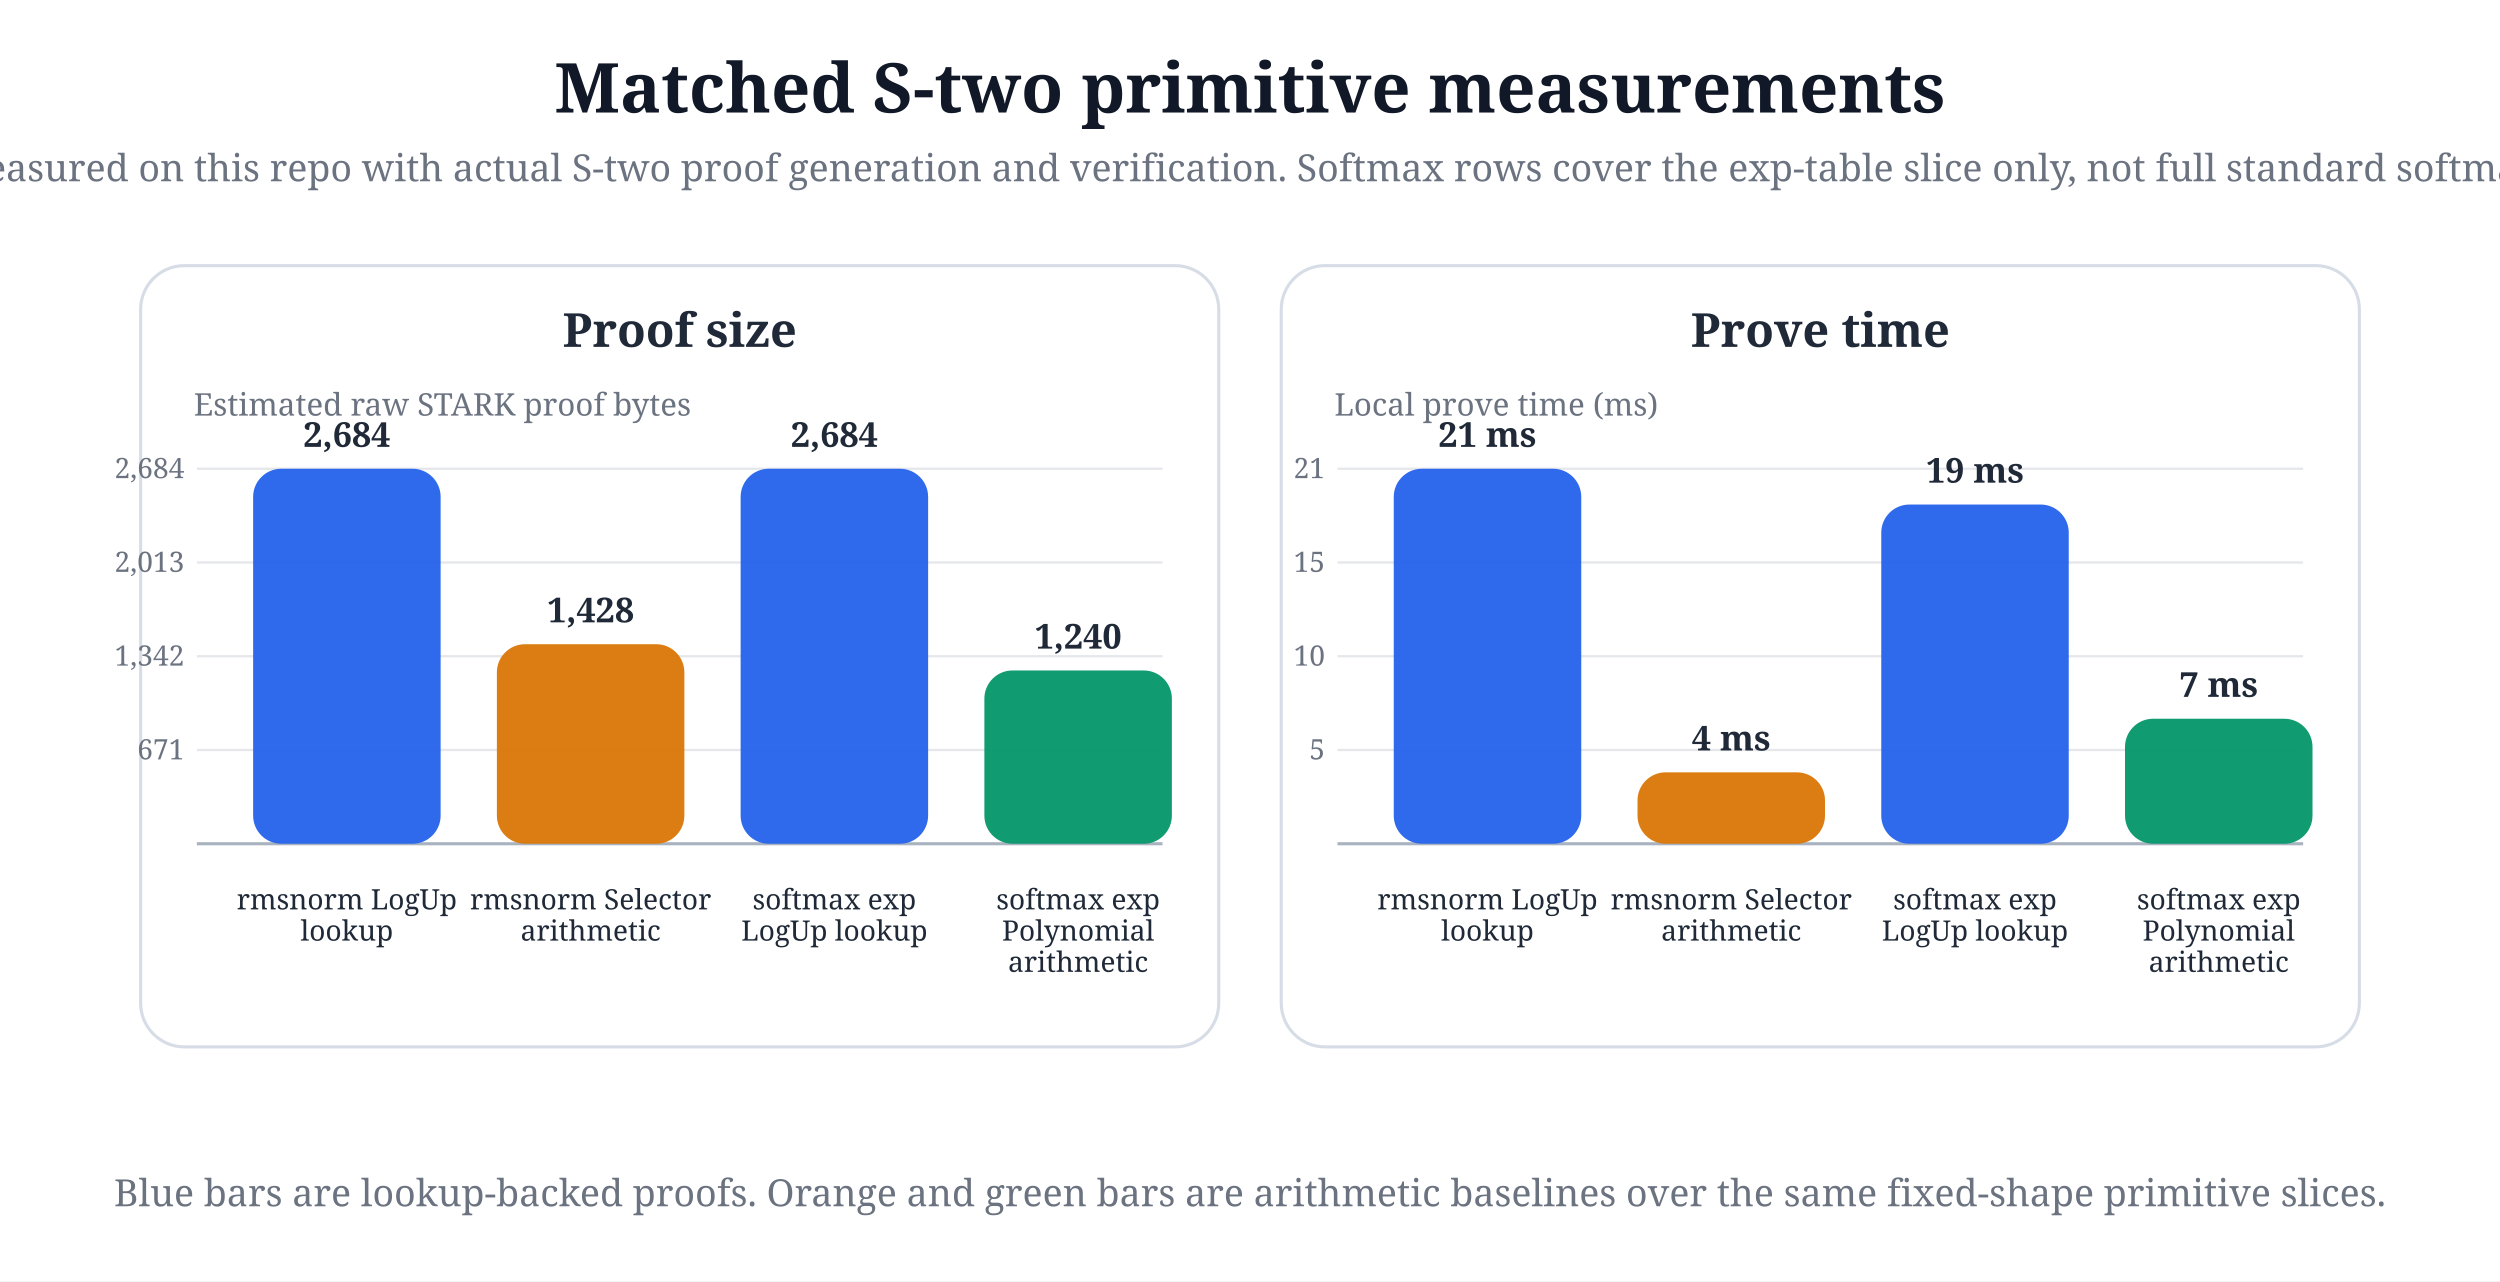
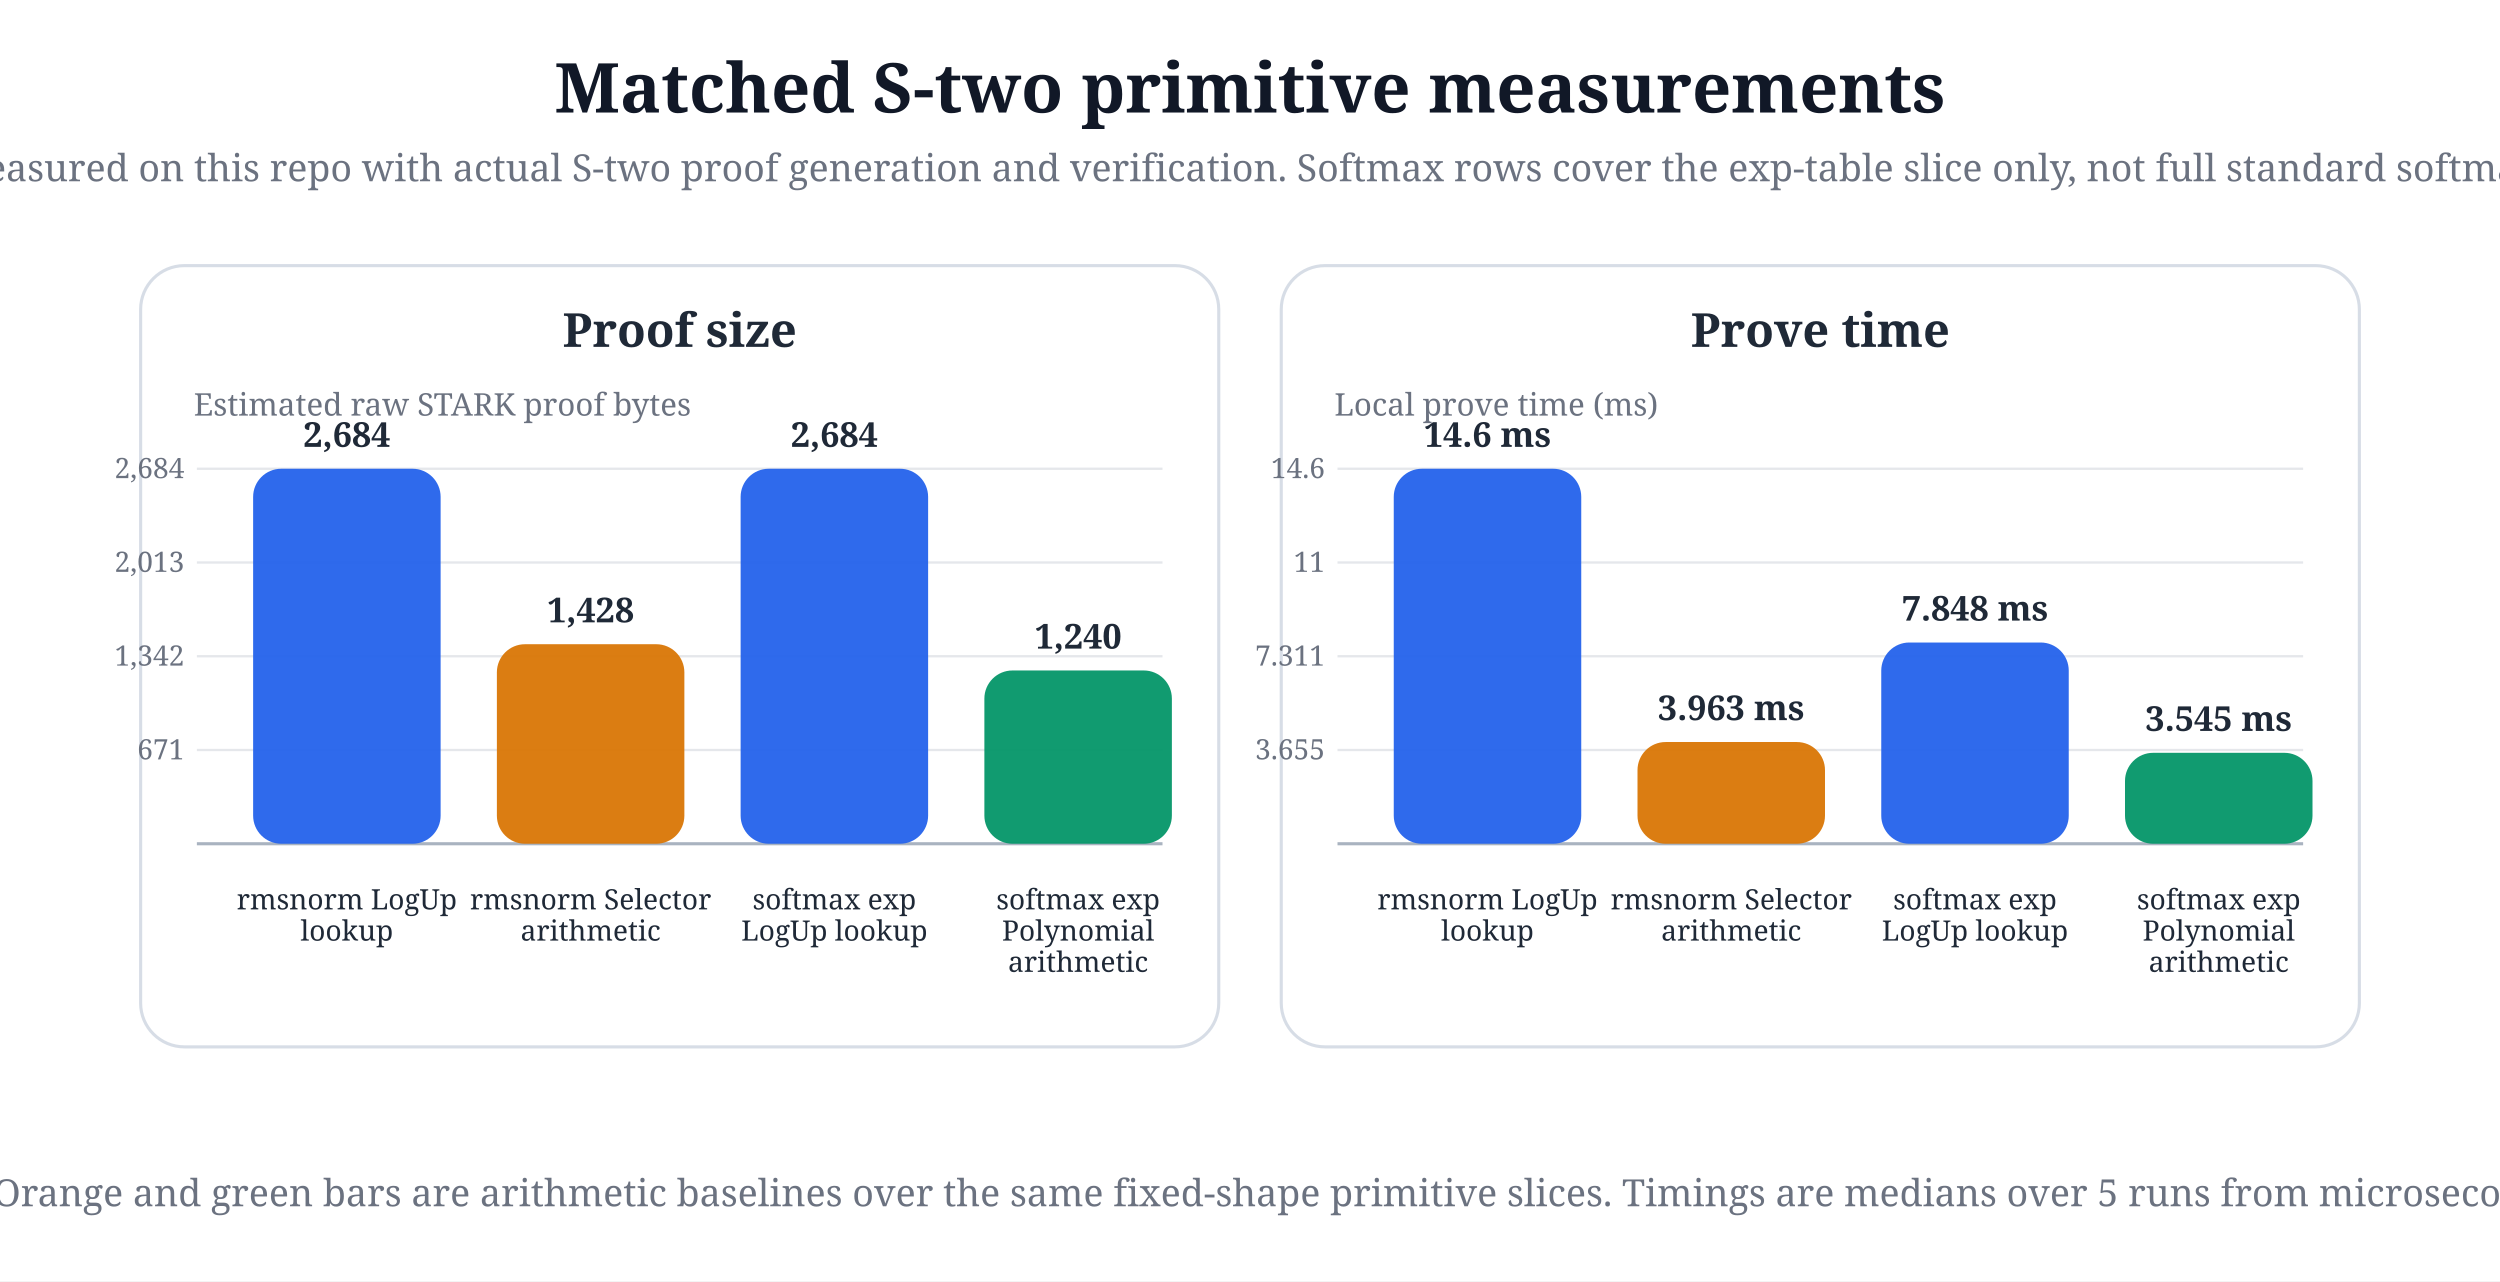
<svg xmlns="http://www.w3.org/2000/svg" width="1600" height="820" viewBox="0 0 1600 820">
  <rect width="100%" height="100%" fill="white" />
  <text x="800.0" y="72" text-anchor="middle" font-family="STIX Two Text, Georgia, serif" font-size="44" font-weight="700" fill="#111827">
    Matched S-two primitive measurements
  </text>
  <text x="800.0" y="116" text-anchor="middle" font-family="STIX Two Text, Georgia, serif" font-size="24" fill="#6B7280">
    Measured on this repo with actual S-two proof generation and verification. Softmax rows cover the exp-table slice only, not full standard softmax.
  </text>
  <rect x="90" y="170" width="690" height="500" rx="28" fill="white" stroke="#D7DDE6" stroke-width="2" />
  <text x="435.0" y="222.0" text-anchor="middle" font-family="STIX Two Text, Georgia, serif" font-size="30" font-weight="600" fill="#1F2937">Proof size</text>
  <text x="124.0" y="266.0" text-anchor="start" font-family="STIX Two Text, Georgia, serif" font-size="20" font-weight="400" fill="#6B7280">Estimated raw STARK proof bytes</text>
  <line x1="126" y1="540" x2="744" y2="540" stroke="#A9B3C0" stroke-width="2" />
  <line x1="126" y1="480.0" x2="744" y2="480.0" stroke="#E5E7EB" stroke-width="1.5" />
  <text x="118" y="486.0" text-anchor="end" font-family="STIX Two Text, Georgia, serif" font-size="18" fill="#6B7280">671</text>
  <line x1="126" y1="420.0" x2="744" y2="420.0" stroke="#E5E7EB" stroke-width="1.5" />
  <text x="118" y="426.0" text-anchor="end" font-family="STIX Two Text, Georgia, serif" font-size="18" fill="#6B7280">1,342</text>
  <line x1="126" y1="360.0" x2="744" y2="360.0" stroke="#E5E7EB" stroke-width="1.5" />
  <text x="118" y="366.0" text-anchor="end" font-family="STIX Two Text, Georgia, serif" font-size="18" fill="#6B7280">2,013</text>
  <line x1="126" y1="300.0" x2="744" y2="300.0" stroke="#E5E7EB" stroke-width="1.5" />
  <text x="118" y="306.0" text-anchor="end" font-family="STIX Two Text, Georgia, serif" font-size="18" fill="#6B7280">2,684</text>
  <rect x="162" y="300.0" width="120" height="240.0" rx="18" fill="#2563EB" opacity="0.95" />
  <text x="222.0" y="286.0" text-anchor="middle" font-family="STIX Two Text, Georgia, serif" font-size="22" font-weight="600" fill="#1F2937">2,684</text>
  <text x="222.0" y="582.0" text-anchor="middle" font-family="STIX Two Text, Georgia, serif" font-size="18" font-weight="400" fill="#1F2937">rmsnorm LogUp</text>
  <text x="222.0" y="602.0" text-anchor="middle" font-family="STIX Two Text, Georgia, serif" font-size="18" font-weight="400" fill="#1F2937">lookup</text>
  <rect x="318" y="412.3" width="120" height="127.7" rx="18" fill="#D97706" opacity="0.95" />
  <text x="378.0" y="398.3" text-anchor="middle" font-family="STIX Two Text, Georgia, serif" font-size="22" font-weight="600" fill="#1F2937">1,428</text>
  <text x="378.0" y="582.0" text-anchor="middle" font-family="STIX Two Text, Georgia, serif" font-size="18" font-weight="400" fill="#1F2937">rmsnorm Selector</text>
  <text x="378.0" y="602.0" text-anchor="middle" font-family="STIX Two Text, Georgia, serif" font-size="18" font-weight="400" fill="#1F2937">arithmetic</text>
  <rect x="474" y="300.0" width="120" height="240.0" rx="18" fill="#2563EB" opacity="0.95" />
  <text x="534.0" y="286.0" text-anchor="middle" font-family="STIX Two Text, Georgia, serif" font-size="22" font-weight="600" fill="#1F2937">2,684</text>
  <text x="534.0" y="582.0" text-anchor="middle" font-family="STIX Two Text, Georgia, serif" font-size="18" font-weight="400" fill="#1F2937">softmax exp</text>
  <text x="534.0" y="602.0" text-anchor="middle" font-family="STIX Two Text, Georgia, serif" font-size="18" font-weight="400" fill="#1F2937">LogUp lookup</text>
  <rect x="630" y="429.1" width="120" height="110.9" rx="18" fill="#059669" opacity="0.95" />
  <text x="690.0" y="415.1" text-anchor="middle" font-family="STIX Two Text, Georgia, serif" font-size="22" font-weight="600" fill="#1F2937">1,240</text>
  <text x="690.0" y="582.0" text-anchor="middle" font-family="STIX Two Text, Georgia, serif" font-size="18" font-weight="400" fill="#1F2937">softmax exp</text>
  <text x="690.0" y="602.0" text-anchor="middle" font-family="STIX Two Text, Georgia, serif" font-size="18" font-weight="400" fill="#1F2937">Polynomial</text>
  <text x="690.0" y="622.0" text-anchor="middle" font-family="STIX Two Text, Georgia, serif" font-size="18" font-weight="400" fill="#1F2937">arithmetic</text>
  <rect x="820" y="170" width="690" height="500" rx="28" fill="white" stroke="#D7DDE6" stroke-width="2" />
  <text x="1165.0" y="222.0" text-anchor="middle" font-family="STIX Two Text, Georgia, serif" font-size="30" font-weight="600" fill="#1F2937">Prove time</text>
  <text x="854.0" y="266.0" text-anchor="start" font-family="STIX Two Text, Georgia, serif" font-size="20" font-weight="400" fill="#6B7280">Local prove time (ms)</text>
  <line x1="856" y1="540" x2="1474" y2="540" stroke="#A9B3C0" stroke-width="2" />
  <line x1="856" y1="480.0" x2="1474" y2="480.0" stroke="#E5E7EB" stroke-width="1.5" />
-   <text x="848" y="486.0" text-anchor="end" font-family="STIX Two Text, Georgia, serif" font-size="18" fill="#6B7280">5</text>
+   <text x="848" y="486.0" text-anchor="end" font-family="STIX Two Text, Georgia, serif" font-size="18" fill="#6B7280">3.655</text>
  <line x1="856" y1="420.0" x2="1474" y2="420.0" stroke="#E5E7EB" stroke-width="1.5" />
-   <text x="848" y="426.0" text-anchor="end" font-family="STIX Two Text, Georgia, serif" font-size="18" fill="#6B7280">10</text>
+   <text x="848" y="426.0" text-anchor="end" font-family="STIX Two Text, Georgia, serif" font-size="18" fill="#6B7280">7.311</text>
  <line x1="856" y1="360.0" x2="1474" y2="360.0" stroke="#E5E7EB" stroke-width="1.5" />
-   <text x="848" y="366.0" text-anchor="end" font-family="STIX Two Text, Georgia, serif" font-size="18" fill="#6B7280">15</text>
+   <text x="848" y="366.0" text-anchor="end" font-family="STIX Two Text, Georgia, serif" font-size="18" fill="#6B7280">11</text>
  <line x1="856" y1="300.0" x2="1474" y2="300.0" stroke="#E5E7EB" stroke-width="1.5" />
-   <text x="848" y="306.0" text-anchor="end" font-family="STIX Two Text, Georgia, serif" font-size="18" fill="#6B7280">21</text>
+   <text x="848" y="306.0" text-anchor="end" font-family="STIX Two Text, Georgia, serif" font-size="18" fill="#6B7280">14.6</text>
  <rect x="892" y="300.0" width="120" height="240.0" rx="18" fill="#2563EB" opacity="0.95" />
-   <text x="952.0" y="286.0" text-anchor="middle" font-family="STIX Two Text, Georgia, serif" font-size="22" font-weight="600" fill="#1F2937">21 ms</text>
+   <text x="952.0" y="286.0" text-anchor="middle" font-family="STIX Two Text, Georgia, serif" font-size="22" font-weight="600" fill="#1F2937">14.6 ms</text>
  <text x="952.0" y="582.0" text-anchor="middle" font-family="STIX Two Text, Georgia, serif" font-size="18" font-weight="400" fill="#1F2937">rmsnorm LogUp</text>
  <text x="952.0" y="602.0" text-anchor="middle" font-family="STIX Two Text, Georgia, serif" font-size="18" font-weight="400" fill="#1F2937">lookup</text>
-   <rect x="1048" y="494.3" width="120" height="45.7" rx="18" fill="#D97706" opacity="0.95" />
-   <text x="1108.0" y="480.3" text-anchor="middle" font-family="STIX Two Text, Georgia, serif" font-size="22" font-weight="600" fill="#1F2937">4 ms</text>
+   <rect x="1048" y="474.9" width="120" height="65.1" rx="18" fill="#D97706" opacity="0.95" />
+   <text x="1108.0" y="460.9" text-anchor="middle" font-family="STIX Two Text, Georgia, serif" font-size="22" font-weight="600" fill="#1F2937">3.963 ms</text>
  <text x="1108.0" y="582.0" text-anchor="middle" font-family="STIX Two Text, Georgia, serif" font-size="18" font-weight="400" fill="#1F2937">rmsnorm Selector</text>
  <text x="1108.0" y="602.0" text-anchor="middle" font-family="STIX Two Text, Georgia, serif" font-size="18" font-weight="400" fill="#1F2937">arithmetic</text>
-   <rect x="1204" y="322.9" width="120" height="217.1" rx="18" fill="#2563EB" opacity="0.95" />
-   <text x="1264.0" y="308.9" text-anchor="middle" font-family="STIX Two Text, Georgia, serif" font-size="22" font-weight="600" fill="#1F2937">19 ms</text>
+   <rect x="1204" y="411.2" width="120" height="128.8" rx="18" fill="#2563EB" opacity="0.95" />
+   <text x="1264.0" y="397.2" text-anchor="middle" font-family="STIX Two Text, Georgia, serif" font-size="22" font-weight="600" fill="#1F2937">7.848 ms</text>
  <text x="1264.0" y="582.0" text-anchor="middle" font-family="STIX Two Text, Georgia, serif" font-size="18" font-weight="400" fill="#1F2937">softmax exp</text>
  <text x="1264.0" y="602.0" text-anchor="middle" font-family="STIX Two Text, Georgia, serif" font-size="18" font-weight="400" fill="#1F2937">LogUp lookup</text>
-   <rect x="1360" y="460.0" width="120" height="80.0" rx="18" fill="#059669" opacity="0.95" />
-   <text x="1420.0" y="446.0" text-anchor="middle" font-family="STIX Two Text, Georgia, serif" font-size="22" font-weight="600" fill="#1F2937">7 ms</text>
+   <rect x="1360" y="481.8" width="120" height="58.2" rx="18" fill="#059669" opacity="0.95" />
+   <text x="1420.0" y="467.8" text-anchor="middle" font-family="STIX Two Text, Georgia, serif" font-size="22" font-weight="600" fill="#1F2937">3.545 ms</text>
  <text x="1420.0" y="582.0" text-anchor="middle" font-family="STIX Two Text, Georgia, serif" font-size="18" font-weight="400" fill="#1F2937">softmax exp</text>
  <text x="1420.0" y="602.0" text-anchor="middle" font-family="STIX Two Text, Georgia, serif" font-size="18" font-weight="400" fill="#1F2937">Polynomial</text>
  <text x="1420.0" y="622.0" text-anchor="middle" font-family="STIX Two Text, Georgia, serif" font-size="18" font-weight="400" fill="#1F2937">arithmetic</text>
  <text x="800.0" y="772" text-anchor="middle" font-family="STIX Two Text, Georgia, serif" font-size="24" fill="#6B7280">
-     Blue bars are lookup-backed proofs. Orange and green bars are arithmetic baselines over the same fixed-shape primitive slices.
+     Blue bars are lookup-backed proofs. Orange and green bars are arithmetic baselines over the same fixed-shape primitive slices. Timings are medians over 5 runs from microsecond capture, reported in milliseconds.
  </text>
</svg>
